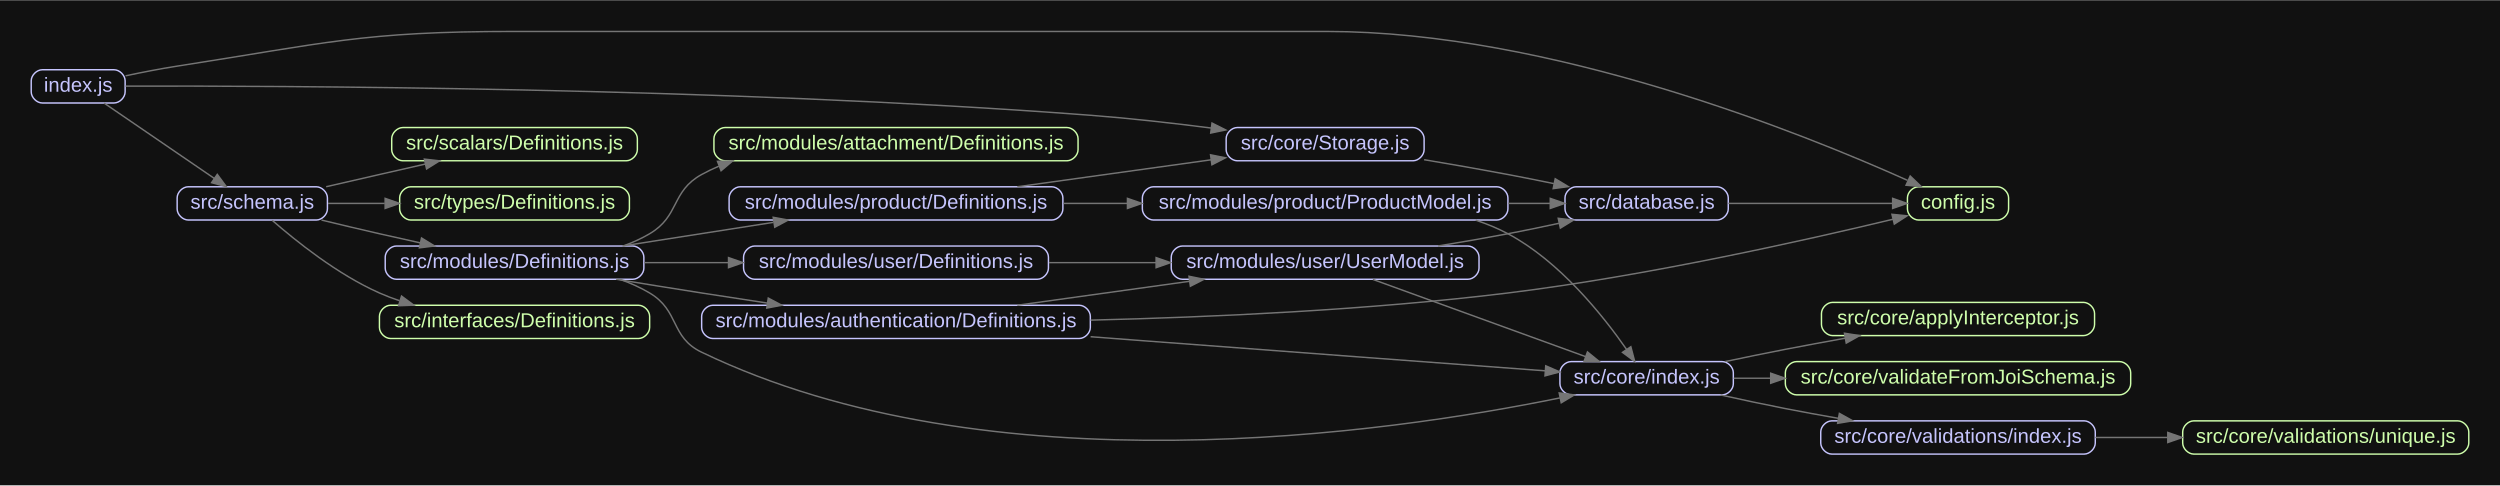
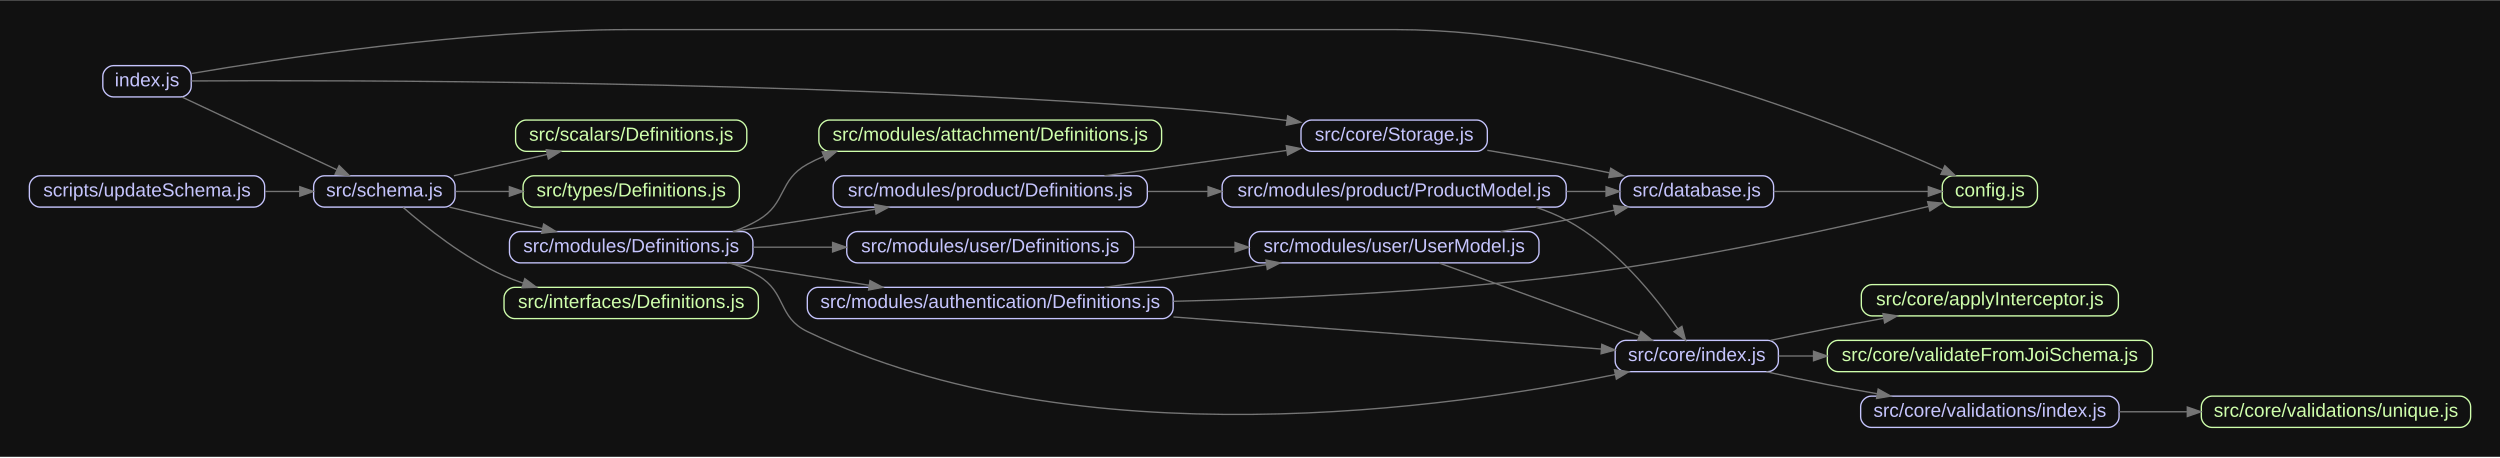
- <svg xmlns="http://www.w3.org/2000/svg" width="1730pt" height="336pt" viewBox="0.00 0.00 1730.20 335.70">
+ <svg xmlns="http://www.w3.org/2000/svg" width="1838pt" height="336pt" viewBox="0.00 0.00 1838.20 335.70">
  <g id="graph0" class="graph" transform="scale(1 1) rotate(0) translate(21.6 314.1)">
-     <polygon fill="#111111" stroke="none" points="-21.6,21.6 -21.6,-314.1 1708.6,-314.1 1708.6,21.6 -21.6,21.6" />
+     <polygon fill="#111111" stroke="none" points="-21.6,21.6 -21.6,-314.1 1816.6,-314.1 1816.6,21.6 -21.6,21.6" />
    <g id="node1" class="node">
-       <path fill="none" stroke="#cfffac" d="M1360.83,-185C1360.83,-185 1306.17,-185 1306.17,-185 1302.33,-185 1298.5,-181.167 1298.5,-177.333 1298.5,-177.333 1298.5,-169.667 1298.5,-169.667 1298.5,-165.833 1302.33,-162 1306.17,-162 1306.17,-162 1360.83,-162 1360.83,-162 1364.67,-162 1368.5,-165.833 1368.5,-169.667 1368.5,-169.667 1368.5,-177.333 1368.5,-177.333 1368.5,-181.167 1364.67,-185 1360.83,-185" />
-       <text text-anchor="middle" x="1333.5" y="-169.8" font-family="Arial" font-size="14.00" fill="#cfffac">config.js</text>
+       <path fill="none" stroke="#cfffac" d="M1468.83,-185C1468.83,-185 1414.17,-185 1414.17,-185 1410.33,-185 1406.5,-181.167 1406.5,-177.333 1406.5,-177.333 1406.5,-169.667 1406.5,-169.667 1406.5,-165.833 1410.33,-162 1414.17,-162 1414.17,-162 1468.83,-162 1468.83,-162 1472.67,-162 1476.5,-165.833 1476.5,-169.667 1476.5,-169.667 1476.5,-177.333 1476.5,-177.333 1476.5,-181.167 1472.67,-185 1468.83,-185" />
+       <text text-anchor="middle" x="1441.5" y="-169.8" font-family="Arial" font-size="14.00" fill="#cfffac">config.js</text>
    </g>
    <g id="node2" class="node">
-       <path fill="none" stroke="#c6c5fe" d="M57.333,-266C57.333,-266 7.667,-266 7.667,-266 3.833,-266 0,-262.167 0,-258.333 0,-258.333 0,-250.667 0,-250.667 0,-246.833 3.833,-243 7.667,-243 7.667,-243 57.333,-243 57.333,-243 61.167,-243 65,-246.833 65,-250.667 65,-250.667 65,-258.333 65,-258.333 65,-262.167 61.167,-266 57.333,-266" />
-       <text text-anchor="middle" x="32.5" y="-250.8" font-family="Arial" font-size="14.00" fill="#c6c5fe">index.js</text>
+       <path fill="none" stroke="#c6c5fe" d="M111.333,-266C111.333,-266 61.667,-266 61.667,-266 57.833,-266 54,-262.167 54,-258.333 54,-258.333 54,-250.667 54,-250.667 54,-246.833 57.833,-243 61.667,-243 61.667,-243 111.333,-243 111.333,-243 115.167,-243 119,-246.833 119,-250.667 119,-250.667 119,-258.333 119,-258.333 119,-262.167 115.167,-266 111.333,-266" />
+       <text text-anchor="middle" x="86.5" y="-250.8" font-family="Arial" font-size="14.00" fill="#c6c5fe">index.js</text>
    </g>
    <g id="edge1" class="edge">
-       <path fill="none" stroke="#757575" d="M65.312,-261.792C76.544,-264.182 89.291,-266.686 101,-268.5 203.658,-284.402 229.618,-292.5 333.5,-292.5 333.5,-292.5 333.5,-292.5 896.5,-292.5 1051.25,-292.5 1226.34,-221.871 1298.58,-189.438" />
-       <polygon fill="#757575" stroke="#757575" points="1300.42,-192.447 1308.07,-185.127 1297.52,-186.073 1300.42,-192.447" />
+       <path fill="none" stroke="#757575" d="M119.11,-260.189C180.851,-270.79 321.895,-292.5 441.5,-292.5 441.5,-292.5 441.5,-292.5 1004.5,-292.5 1159.25,-292.5 1334.34,-221.871 1406.58,-189.438" />
+       <polygon fill="#757575" stroke="#757575" points="1408.42,-192.447 1416.07,-185.127 1405.52,-186.073 1408.42,-192.447" />
    </g>
    <g id="node3" class="node">
-       <path fill="none" stroke="#c6c5fe" d="M956.333,-226C956.333,-226 834.667,-226 834.667,-226 830.833,-226 827,-222.167 827,-218.333 827,-218.333 827,-210.667 827,-210.667 827,-206.833 830.833,-203 834.667,-203 834.667,-203 956.333,-203 956.333,-203 960.167,-203 964,-206.833 964,-210.667 964,-210.667 964,-218.333 964,-218.333 964,-222.167 960.167,-226 956.333,-226" />
-       <text text-anchor="middle" x="895.5" y="-210.8" font-family="Arial" font-size="14.00" fill="#c6c5fe">src/core/Storage.js</text>
+       <path fill="none" stroke="#c6c5fe" d="M1064.33,-226C1064.33,-226 942.667,-226 942.667,-226 938.833,-226 935,-222.167 935,-218.333 935,-218.333 935,-210.667 935,-210.667 935,-206.833 938.833,-203 942.667,-203 942.667,-203 1064.33,-203 1064.33,-203 1068.17,-203 1072,-206.833 1072,-210.667 1072,-210.667 1072,-218.333 1072,-218.333 1072,-222.167 1068.17,-226 1064.33,-226" />
+       <text text-anchor="middle" x="1003.5" y="-210.8" font-family="Arial" font-size="14.00" fill="#c6c5fe">src/core/Storage.js</text>
    </g>
    <g id="edge2" class="edge">
-       <path fill="none" stroke="#757575" d="M65.278,-254.66C164.274,-254.931 475.879,-254.053 733,-234.5 760.353,-232.42 790.189,-229.041 816.69,-225.647" />
-       <polygon fill="#757575" stroke="#757575" points="817.207,-229.109 826.672,-224.348 816.304,-222.168 817.207,-229.109" />
+       <path fill="none" stroke="#757575" d="M119.14,-254.753C222.828,-255.35 561.74,-255.449 841,-234.5 868.355,-232.448 898.192,-229.075 924.693,-225.679" />
+       <polygon fill="#757575" stroke="#757575" points="925.21,-229.142 934.674,-224.379 924.306,-222.2 925.21,-229.142" />
    </g>
    <g id="node4" class="node">
-       <path fill="none" stroke="#c6c5fe" d="M197.333,-185C197.333,-185 108.667,-185 108.667,-185 104.833,-185 101,-181.167 101,-177.333 101,-177.333 101,-169.667 101,-169.667 101,-165.833 104.833,-162 108.667,-162 108.667,-162 197.333,-162 197.333,-162 201.167,-162 205,-165.833 205,-169.667 205,-169.667 205,-177.333 205,-177.333 205,-181.167 201.167,-185 197.333,-185" />
-       <text text-anchor="middle" x="153" y="-169.8" font-family="Arial" font-size="14.00" fill="#c6c5fe">src/schema.js</text>
+       <path fill="none" stroke="#c6c5fe" d="M305.333,-185C305.333,-185 216.667,-185 216.667,-185 212.833,-185 209,-181.167 209,-177.333 209,-177.333 209,-169.667 209,-169.667 209,-165.833 212.833,-162 216.667,-162 216.667,-162 305.333,-162 305.333,-162 309.167,-162 313,-165.833 313,-169.667 313,-169.667 313,-177.333 313,-177.333 313,-181.167 309.167,-185 305.333,-185" />
+       <text text-anchor="middle" x="261" y="-169.8" font-family="Arial" font-size="14.00" fill="#c6c5fe">src/schema.js</text>
    </g>
    <g id="edge3" class="edge">
-       <path fill="none" stroke="#757575" d="M50.478,-242.895C70.453,-229.241 103.803,-206.445 126.797,-190.727" />
-       <polygon fill="#757575" stroke="#757575" points="128.773,-193.616 135.053,-185.084 124.823,-187.837 128.773,-193.616" />
+       <path fill="none" stroke="#757575" d="M112.215,-242.895C142.061,-228.88 192.42,-205.233 225.934,-189.496" />
+       <polygon fill="#757575" stroke="#757575" points="227.767,-192.502 235.331,-185.084 224.791,-186.166 227.767,-192.502" />
+     </g>
+     <g id="node6" class="node">
+       <path fill="none" stroke="#c6c5fe" d="M1274.83,-185C1274.83,-185 1177.17,-185 1177.17,-185 1173.33,-185 1169.5,-181.167 1169.5,-177.333 1169.5,-177.333 1169.5,-169.667 1169.5,-169.667 1169.5,-165.833 1173.33,-162 1177.17,-162 1177.17,-162 1274.83,-162 1274.83,-162 1278.67,-162 1282.5,-165.833 1282.5,-169.667 1282.5,-169.667 1282.5,-177.333 1282.5,-177.333 1282.5,-181.167 1278.67,-185 1274.83,-185" />
+       <text text-anchor="middle" x="1226" y="-169.8" font-family="Arial" font-size="14.00" fill="#c6c5fe">src/database.js</text>
+     </g>
+     <g id="edge5" class="edge">
+       <path fill="none" stroke="#757575" d="M1072,-203.736C1090.81,-200.593 1111.22,-197.046 1130,-193.5 1140.29,-191.556 1151.18,-189.378 1161.78,-187.193" />
+       <polygon fill="#757575" stroke="#757575" points="1162.74,-190.568 1171.82,-185.104 1161.32,-183.715 1162.74,-190.568" />
+     </g>
+     <g id="node12" class="node">
+       <path fill="none" stroke="#cfffac" d="M528.333,-103C528.333,-103 356.667,-103 356.667,-103 352.833,-103 349,-99.167 349,-95.333 349,-95.333 349,-87.667 349,-87.667 349,-83.833 352.833,-80 356.667,-80 356.667,-80 528.333,-80 528.333,-80 532.167,-80 536,-83.833 536,-87.667 536,-87.667 536,-95.333 536,-95.333 536,-99.167 532.167,-103 528.333,-103" />
+       <text text-anchor="middle" x="442.5" y="-87.8" font-family="Arial" font-size="14.00" fill="#cfffac">src/interfaces/Definitions.js</text>
+     </g>
+     <g id="edge26" class="edge">
+       <path fill="none" stroke="#757575" d="M274.81,-161.773C290.918,-147.675 319.99,-124.318 349,-111.5 353.462,-109.529 358.132,-107.746 362.904,-106.134" />
+       <polygon fill="#757575" stroke="#757575" points="364.292,-109.368 372.804,-103.06 362.216,-102.682 364.292,-109.368" />
+     </g>
+     <g id="node13" class="node">
+       <path fill="none" stroke="#c6c5fe" d="M524.333,-144C524.333,-144 360.667,-144 360.667,-144 356.833,-144 353,-140.167 353,-136.333 353,-136.333 353,-128.667 353,-128.667 353,-124.833 356.833,-121 360.667,-121 360.667,-121 524.333,-121 524.333,-121 528.167,-121 532,-124.833 532,-128.667 532,-128.667 532,-136.333 532,-136.333 532,-140.167 528.167,-144 524.333,-144" />
+       <text text-anchor="middle" x="442.5" y="-128.8" font-family="Arial" font-size="14.00" fill="#c6c5fe">src/modules/Definitions.js</text>
+     </g>
+     <g id="edge27" class="edge">
+       <path fill="none" stroke="#757575" d="M308.909,-161.96C321.881,-158.828 335.974,-155.48 349,-152.5 358.153,-150.406 367.829,-148.25 377.339,-146.165" />
+       <polygon fill="#757575" stroke="#757575" points="378.135,-149.573 387.16,-144.022 376.643,-142.734 378.135,-149.573" />
+     </g>
+     <g id="node20" class="node">
+       <path fill="none" stroke="#cfffac" d="M519.833,-226C519.833,-226 365.167,-226 365.167,-226 361.333,-226 357.5,-222.167 357.5,-218.333 357.5,-218.333 357.5,-210.667 357.5,-210.667 357.5,-206.833 361.333,-203 365.167,-203 365.167,-203 519.833,-203 519.833,-203 523.667,-203 527.5,-206.833 527.5,-210.667 527.5,-210.667 527.5,-218.333 527.5,-218.333 527.5,-222.167 523.667,-226 519.833,-226" />
+       <text text-anchor="middle" x="442.5" y="-210.8" font-family="Arial" font-size="14.00" fill="#cfffac">src/scalars/Definitions.js</text>
+     </g>
+     <g id="edge28" class="edge">
+       <path fill="none" stroke="#757575" d="M312.141,-185.051C324.21,-187.825 337.064,-190.773 349,-193.5 359.219,-195.835 370.076,-198.307 380.621,-200.703" />
+       <polygon fill="#757575" stroke="#757575" points="380.077,-204.169 390.604,-202.971 381.628,-197.343 380.077,-204.169" />
+     </g>
+     <g id="node21" class="node">
+       <path fill="none" stroke="#cfffac" d="M514.333,-185C514.333,-185 370.667,-185 370.667,-185 366.833,-185 363,-181.167 363,-177.333 363,-177.333 363,-169.667 363,-169.667 363,-165.833 366.833,-162 370.667,-162 370.667,-162 514.333,-162 514.333,-162 518.167,-162 522,-165.833 522,-169.667 522,-169.667 522,-177.333 522,-177.333 522,-181.167 518.167,-185 514.333,-185" />
+       <text text-anchor="middle" x="442.5" y="-169.8" font-family="Arial" font-size="14.00" fill="#cfffac">src/types/Definitions.js</text>
+     </g>
+     <g id="edge29" class="edge">
+       <path fill="none" stroke="#757575" d="M313.437,-173.5C325.738,-173.5 339.221,-173.5 352.675,-173.5" />
+       <polygon fill="#757575" stroke="#757575" points="352.939,-177 362.939,-173.5 352.939,-170 352.939,-177" />
    </g>
    <g id="node5" class="node">
-       <path fill="none" stroke="#c6c5fe" d="M1166.83,-185C1166.83,-185 1069.17,-185 1069.17,-185 1065.33,-185 1061.5,-181.167 1061.5,-177.333 1061.5,-177.333 1061.5,-169.667 1061.5,-169.667 1061.5,-165.833 1065.33,-162 1069.17,-162 1069.17,-162 1166.83,-162 1166.83,-162 1170.67,-162 1174.5,-165.833 1174.5,-169.667 1174.5,-169.667 1174.5,-177.333 1174.5,-177.333 1174.5,-181.167 1170.67,-185 1166.83,-185" />
-       <text text-anchor="middle" x="1118" y="-169.8" font-family="Arial" font-size="14.00" fill="#c6c5fe">src/database.js</text>
+       <path fill="none" stroke="#c6c5fe" d="M165.333,-185C165.333,-185 7.667,-185 7.667,-185 3.833,-185 0,-181.167 0,-177.333 0,-177.333 0,-169.667 0,-169.667 0,-165.833 3.833,-162 7.667,-162 7.667,-162 165.333,-162 165.333,-162 169.167,-162 173,-165.833 173,-169.667 173,-169.667 173,-177.333 173,-177.333 173,-181.167 169.167,-185 165.333,-185" />
+       <text text-anchor="middle" x="86.5" y="-169.8" font-family="Arial" font-size="14.00" fill="#c6c5fe">scripts/updateSchema.js</text>
    </g>
    <g id="edge4" class="edge">
-       <path fill="none" stroke="#757575" d="M964.003,-203.736C982.807,-200.593 1003.22,-197.046 1022,-193.5 1032.29,-191.556 1043.18,-189.378 1053.78,-187.193" />
-       <polygon fill="#757575" stroke="#757575" points="1054.74,-190.568 1063.82,-185.104 1053.32,-183.715 1054.74,-190.568" />
+       <path fill="none" stroke="#757575" d="M173.245,-173.5C181.806,-173.5 190.374,-173.5 198.611,-173.5" />
+       <polygon fill="#757575" stroke="#757575" points="198.843,-177 208.843,-173.5 198.842,-170 198.843,-177" />
+     </g>
+     <g id="edge10" class="edge">
+       <path fill="none" stroke="#757575" d="M1282.54,-173.5C1317.88,-173.5 1363.03,-173.5 1396.01,-173.5" />
+       <polygon fill="#757575" stroke="#757575" points="1396.26,-177 1406.26,-173.5 1396.26,-170 1396.26,-177" />
+     </g>
+     <g id="node7" class="node">
+       <path fill="none" stroke="#cfffac" d="M1528.33,-105C1528.33,-105 1354.67,-105 1354.67,-105 1350.83,-105 1347,-101.167 1347,-97.333 1347,-97.333 1347,-89.667 1347,-89.667 1347,-85.833 1350.83,-82 1354.67,-82 1354.67,-82 1528.33,-82 1528.33,-82 1532.17,-82 1536,-85.833 1536,-89.667 1536,-89.667 1536,-97.333 1536,-97.333 1536,-101.167 1532.17,-105 1528.33,-105" />
+       <text text-anchor="middle" x="1441.5" y="-89.8" font-family="Arial" font-size="14.00" fill="#cfffac">src/core/applyInterceptor.js</text>
+     </g>
+     <g id="node8" class="node">
+       <path fill="none" stroke="#c6c5fe" d="M1278.33,-64C1278.33,-64 1173.67,-64 1173.67,-64 1169.83,-64 1166,-60.167 1166,-56.333 1166,-56.333 1166,-48.667 1166,-48.667 1166,-44.833 1169.83,-41 1173.67,-41 1173.67,-41 1278.33,-41 1278.33,-41 1282.17,-41 1286,-44.833 1286,-48.667 1286,-48.667 1286,-56.333 1286,-56.333 1286,-60.167 1282.17,-64 1278.33,-64" />
+       <text text-anchor="middle" x="1226" y="-48.8" font-family="Arial" font-size="14.00" fill="#c6c5fe">src/core/index.js</text>
+     </g>
+     <g id="edge6" class="edge">
+       <path fill="none" stroke="#757575" d="M1280.2,-64.014C1293.81,-66.873 1308.43,-69.87 1322,-72.5 1335.37,-75.091 1349.61,-77.724 1363.42,-80.21" />
+       <polygon fill="#757575" stroke="#757575" points="1362.91,-83.675 1373.37,-81.991 1364.15,-76.785 1362.91,-83.675" />
+     </g>
+     <g id="node9" class="node">
+       <path fill="none" stroke="#cfffac" d="M1553.33,-64C1553.33,-64 1329.67,-64 1329.67,-64 1325.83,-64 1322,-60.167 1322,-56.333 1322,-56.333 1322,-48.667 1322,-48.667 1322,-44.833 1325.83,-41 1329.67,-41 1329.67,-41 1553.33,-41 1553.33,-41 1557.17,-41 1561,-44.833 1561,-48.667 1561,-48.667 1561,-56.333 1561,-56.333 1561,-60.167 1557.17,-64 1553.33,-64" />
+       <text text-anchor="middle" x="1441.5" y="-48.8" font-family="Arial" font-size="14.00" fill="#cfffac">src/core/validateFromJoiSchema.js</text>
+     </g>
+     <g id="edge7" class="edge">
+       <path fill="none" stroke="#757575" d="M1286.19,-52.5C1294.35,-52.5 1302.97,-52.5 1311.81,-52.5" />
+       <polygon fill="#757575" stroke="#757575" points="1311.86,-56 1321.86,-52.5 1311.86,-49 1311.86,-56" />
+     </g>
+     <g id="node10" class="node">
+       <path fill="none" stroke="#c6c5fe" d="M1528.83,-23C1528.83,-23 1354.17,-23 1354.17,-23 1350.33,-23 1346.5,-19.167 1346.5,-15.333 1346.5,-15.333 1346.5,-7.667 1346.5,-7.667 1346.5,-3.833 1350.33,-0 1354.17,-0 1354.17,-0 1528.83,-0 1528.83,-0 1532.67,-0 1536.5,-3.833 1536.5,-7.667 1536.5,-7.667 1536.5,-15.333 1536.5,-15.333 1536.5,-19.167 1532.67,-23 1528.83,-23" />
+       <text text-anchor="middle" x="1441.5" y="-7.8" font-family="Arial" font-size="14.00" fill="#c6c5fe">src/core/validations/index.js</text>
+     </g>
+     <g id="edge8" class="edge">
+       <path fill="none" stroke="#757575" d="M1277.19,-40.91C1291.62,-37.712 1307.41,-34.342 1322,-31.5 1333.76,-29.209 1346.21,-26.94 1358.44,-24.798" />
+       <polygon fill="#757575" stroke="#757575" points="1359.39,-28.186 1368.64,-23.031 1358.19,-21.288 1359.39,-28.186" />
    </g>
    <g id="node11" class="node">
-       <path fill="none" stroke="#cfffac" d="M420.333,-103C420.333,-103 248.667,-103 248.667,-103 244.833,-103 241,-99.167 241,-95.333 241,-95.333 241,-87.667 241,-87.667 241,-83.833 244.833,-80 248.667,-80 248.667,-80 420.333,-80 420.333,-80 424.167,-80 428,-83.833 428,-87.667 428,-87.667 428,-95.333 428,-95.333 428,-99.167 424.167,-103 420.333,-103" />
-       <text text-anchor="middle" x="334.5" y="-87.8" font-family="Arial" font-size="14.00" fill="#cfffac">src/interfaces/Definitions.js</text>
+       <path fill="none" stroke="#cfffac" d="M1787.33,-23C1787.33,-23 1604.67,-23 1604.67,-23 1600.83,-23 1597,-19.167 1597,-15.333 1597,-15.333 1597,-7.667 1597,-7.667 1597,-3.833 1600.83,-0 1604.67,-0 1604.67,-0 1787.33,-0 1787.33,-0 1791.17,-0 1795,-3.833 1795,-7.667 1795,-7.667 1795,-15.333 1795,-15.333 1795,-19.167 1791.17,-23 1787.33,-23" />
+       <text text-anchor="middle" x="1696" y="-7.8" font-family="Arial" font-size="14.00" fill="#cfffac">src/core/validations/unique.js</text>
+     </g>
+     <g id="edge9" class="edge">
+       <path fill="none" stroke="#757575" d="M1536.52,-11.5C1552.78,-11.5 1569.8,-11.5 1586.4,-11.5" />
+       <polygon fill="#757575" stroke="#757575" points="1586.68,-15 1596.68,-11.5 1586.68,-8 1586.68,-15" />
+     </g>
+     <g id="edge11" class="edge">
+       <path fill="none" stroke="#757575" d="M515.451,-120.941C522.644,-118.395 529.632,-115.289 536,-111.5 556.84,-99.1 550.144,-81.005 572,-70.5 771.636,25.457 1046.74,-14.524 1165.96,-38.875" />
+       <polygon fill="#757575" stroke="#757575" points="1165.47,-42.35 1175.98,-40.961 1166.9,-35.497 1165.47,-42.35" />
+     </g>
+     <g id="node14" class="node">
+       <path fill="none" stroke="#cfffac" d="M824.833,-226C824.833,-226 588.167,-226 588.167,-226 584.333,-226 580.5,-222.167 580.5,-218.333 580.5,-218.333 580.5,-210.667 580.5,-210.667 580.5,-206.833 584.333,-203 588.167,-203 588.167,-203 824.833,-203 824.833,-203 828.667,-203 832.5,-206.833 832.5,-210.667 832.5,-210.667 832.5,-218.333 832.5,-218.333 832.5,-222.167 828.667,-226 824.833,-226" />
+       <text text-anchor="middle" x="706.5" y="-210.8" font-family="Arial" font-size="14.00" fill="#cfffac">src/modules/attachment/Definitions.js</text>
+     </g>
+     <g id="edge12" class="edge">
+       <path fill="none" stroke="#757575" d="M517.832,-144.073C524.182,-146.39 530.335,-149.169 536,-152.5 556.903,-164.792 550.755,-181.807 572,-193.5 575.815,-195.6 579.779,-197.506 583.85,-199.235" />
+       <polygon fill="#757575" stroke="#757575" points="582.934,-202.632 593.524,-202.955 585.447,-196.099 582.934,-202.632" />
+     </g>
+     <g id="node15" class="node">
+       <path fill="none" stroke="#c6c5fe" d="M833.333,-103C833.333,-103 579.667,-103 579.667,-103 575.833,-103 572,-99.167 572,-95.333 572,-95.333 572,-87.667 572,-87.667 572,-83.833 575.833,-80 579.667,-80 579.667,-80 833.333,-80 833.333,-80 837.167,-80 841,-83.833 841,-87.667 841,-87.667 841,-95.333 841,-95.333 841,-99.167 837.167,-103 833.333,-103" />
+       <text text-anchor="middle" x="706.5" y="-87.8" font-family="Arial" font-size="14.00" fill="#c6c5fe">src/modules/authentication/Definitions.js</text>
+     </g>
+     <g id="edge13" class="edge">
+       <path fill="none" stroke="#757575" d="M512.83,-120.997C531.99,-117.865 552.794,-114.508 572,-111.5 586.72,-109.195 602.362,-106.801 617.56,-104.505" />
+       <polygon fill="#757575" stroke="#757575" points="618.102,-107.963 627.469,-103.012 617.059,-101.041 618.102,-107.963" />
+     </g>
+     <g id="node16" class="node">
+       <path fill="none" stroke="#c6c5fe" d="M814.333,-185C814.333,-185 598.667,-185 598.667,-185 594.833,-185 591,-181.167 591,-177.333 591,-177.333 591,-169.667 591,-169.667 591,-165.833 594.833,-162 598.667,-162 598.667,-162 814.333,-162 814.333,-162 818.167,-162 822,-165.833 822,-169.667 822,-169.667 822,-177.333 822,-177.333 822,-181.167 818.167,-185 814.333,-185" />
+       <text text-anchor="middle" x="706.5" y="-169.8" font-family="Arial" font-size="14.00" fill="#c6c5fe">src/modules/product/Definitions.js</text>
+     </g>
+     <g id="edge14" class="edge">
+       <path fill="none" stroke="#757575" d="M517.179,-144.03C549.687,-149.117 588.061,-155.122 621.659,-160.38" />
+       <polygon fill="#757575" stroke="#757575" points="621.5,-163.897 631.921,-161.986 622.582,-156.982 621.5,-163.897" />
+     </g>
+     <g id="node17" class="node">
+       <path fill="none" stroke="#c6c5fe" d="M804.333,-144C804.333,-144 608.667,-144 608.667,-144 604.833,-144 601,-140.167 601,-136.333 601,-136.333 601,-128.667 601,-128.667 601,-124.833 604.833,-121 608.667,-121 608.667,-121 804.333,-121 804.333,-121 808.167,-121 812,-124.833 812,-128.667 812,-128.667 812,-136.333 812,-136.333 812,-140.167 808.167,-144 804.333,-144" />
+       <text text-anchor="middle" x="706.5" y="-128.8" font-family="Arial" font-size="14.00" fill="#c6c5fe">src/modules/user/Definitions.js</text>
+     </g>
+     <g id="edge15" class="edge">
+       <path fill="none" stroke="#757575" d="M532.201,-132.5C550.911,-132.5 570.91,-132.5 590.431,-132.5" />
+       <polygon fill="#757575" stroke="#757575" points="590.586,-136 600.586,-132.5 590.586,-129 590.586,-136" />
+     </g>
+     <g id="edge16" class="edge">
+       <path fill="none" stroke="#757575" d="M841.134,-92.715C924.468,-94.737 1033.79,-99.685 1130,-111.5 1225.93,-123.281 1336.56,-148.126 1396.44,-162.533" />
+       <polygon fill="#757575" stroke="#757575" points="1395.77,-165.971 1406.31,-164.924 1397.42,-159.168 1395.77,-165.971" />
+     </g>
+     <g id="edge17" class="edge">
+       <path fill="none" stroke="#757575" d="M841.197,-81.221C853.303,-80.298 865.375,-79.38 877,-78.5 973.735,-71.177 1085.61,-62.843 1155.83,-57.627" />
+       <polygon fill="#757575" stroke="#757575" points="1156.17,-61.112 1165.89,-56.881 1155.65,-54.131 1156.17,-61.112" />
+     </g>
+     <g id="node18" class="node">
+       <path fill="none" stroke="#c6c5fe" d="M1102.33,-144C1102.33,-144 904.667,-144 904.667,-144 900.833,-144 897,-140.167 897,-136.333 897,-136.333 897,-128.667 897,-128.667 897,-124.833 900.833,-121 904.667,-121 904.667,-121 1102.33,-121 1102.33,-121 1106.17,-121 1110,-124.833 1110,-128.667 1110,-128.667 1110,-136.333 1110,-136.333 1110,-140.167 1106.17,-144 1102.33,-144" />
+       <text text-anchor="middle" x="1003.5" y="-128.8" font-family="Arial" font-size="14.00" fill="#c6c5fe">src/modules/user/UserModel.js</text>
+     </g>
+     <g id="edge18" class="edge">
+       <path fill="none" stroke="#757575" d="M790.459,-103.03C827.535,-108.183 871.387,-114.278 909.564,-119.583" />
+       <polygon fill="#757575" stroke="#757575" points="909.266,-123.076 919.653,-120.986 910.23,-116.142 909.266,-123.076" />
+     </g>
+     <g id="edge19" class="edge">
+       <path fill="none" stroke="#757575" d="M790.459,-185.03C832.494,-190.872 883.241,-197.925 924.55,-203.666" />
+       <polygon fill="#757575" stroke="#757575" points="924.178,-207.148 934.565,-205.058 925.142,-200.215 924.178,-207.148" />
+     </g>
+     <g id="node19" class="node">
+       <path fill="none" stroke="#c6c5fe" d="M1122.33,-185C1122.33,-185 884.667,-185 884.667,-185 880.833,-185 877,-181.167 877,-177.333 877,-177.333 877,-169.667 877,-169.667 877,-165.833 880.833,-162 884.667,-162 884.667,-162 1122.33,-162 1122.33,-162 1126.17,-162 1130,-165.833 1130,-169.667 1130,-169.667 1130,-177.333 1130,-177.333 1130,-181.167 1126.17,-185 1122.33,-185" />
+       <text text-anchor="middle" x="1003.5" y="-169.8" font-family="Arial" font-size="14.00" fill="#c6c5fe">src/modules/product/ProductModel.js</text>
+     </g>
+     <g id="edge20" class="edge">
+       <path fill="none" stroke="#757575" d="M822.399,-173.5C836.858,-173.5 851.757,-173.5 866.502,-173.5" />
+       <polygon fill="#757575" stroke="#757575" points="866.678,-177 876.678,-173.5 866.678,-170 866.678,-177" />
+     </g>
+     <g id="edge23" class="edge">
+       <path fill="none" stroke="#757575" d="M812.337,-132.5C836.353,-132.5 862.021,-132.5 886.477,-132.5" />
+       <polygon fill="#757575" stroke="#757575" points="886.509,-136 896.509,-132.5 886.509,-129 886.509,-136" />
    </g>
    <g id="edge25" class="edge">
-       <path fill="none" stroke="#757575" d="M166.81,-161.773C182.918,-147.675 211.99,-124.318 241,-111.5 245.462,-109.529 250.132,-107.746 254.904,-106.134" />
-       <polygon fill="#757575" stroke="#757575" points="256.292,-109.368 264.804,-103.06 254.216,-102.682 256.292,-109.368" />
-     </g>
-     <g id="node12" class="node">
-       <path fill="none" stroke="#c6c5fe" d="M416.333,-144C416.333,-144 252.667,-144 252.667,-144 248.833,-144 245,-140.167 245,-136.333 245,-136.333 245,-128.667 245,-128.667 245,-124.833 248.833,-121 252.667,-121 252.667,-121 416.333,-121 416.333,-121 420.167,-121 424,-124.833 424,-128.667 424,-128.667 424,-136.333 424,-136.333 424,-140.167 420.167,-144 416.333,-144" />
-       <text text-anchor="middle" x="334.5" y="-128.8" font-family="Arial" font-size="14.00" fill="#c6c5fe">src/modules/Definitions.js</text>
-     </g>
-     <g id="edge26" class="edge">
-       <path fill="none" stroke="#757575" d="M200.909,-161.96C213.881,-158.828 227.974,-155.48 241,-152.5 250.153,-150.406 259.829,-148.25 269.339,-146.165" />
-       <polygon fill="#757575" stroke="#757575" points="270.135,-149.573 279.16,-144.022 268.643,-142.734 270.135,-149.573" />
-     </g>
-     <g id="node19" class="node">
-       <path fill="none" stroke="#cfffac" d="M411.833,-226C411.833,-226 257.167,-226 257.167,-226 253.333,-226 249.5,-222.167 249.5,-218.333 249.5,-218.333 249.5,-210.667 249.5,-210.667 249.5,-206.833 253.333,-203 257.167,-203 257.167,-203 411.833,-203 411.833,-203 415.667,-203 419.5,-206.833 419.5,-210.667 419.5,-210.667 419.5,-218.333 419.5,-218.333 419.5,-222.167 415.667,-226 411.833,-226" />
-       <text text-anchor="middle" x="334.5" y="-210.8" font-family="Arial" font-size="14.00" fill="#cfffac">src/scalars/Definitions.js</text>
-     </g>
-     <g id="edge27" class="edge">
-       <path fill="none" stroke="#757575" d="M204.141,-185.051C216.21,-187.825 229.064,-190.773 241,-193.5 251.219,-195.835 262.076,-198.307 272.621,-200.703" />
-       <polygon fill="#757575" stroke="#757575" points="272.077,-204.169 282.604,-202.971 273.628,-197.343 272.077,-204.169" />
-     </g>
-     <g id="node20" class="node">
-       <path fill="none" stroke="#cfffac" d="M406.333,-185C406.333,-185 262.667,-185 262.667,-185 258.833,-185 255,-181.167 255,-177.333 255,-177.333 255,-169.667 255,-169.667 255,-165.833 258.833,-162 262.667,-162 262.667,-162 406.333,-162 406.333,-162 410.167,-162 414,-165.833 414,-169.667 414,-169.667 414,-177.333 414,-177.333 414,-181.167 410.167,-185 406.333,-185" />
-       <text text-anchor="middle" x="334.5" y="-169.8" font-family="Arial" font-size="14.00" fill="#cfffac">src/types/Definitions.js</text>
-     </g>
-     <g id="edge28" class="edge">
-       <path fill="none" stroke="#757575" d="M205.437,-173.5C217.738,-173.5 231.221,-173.5 244.675,-173.5" />
-       <polygon fill="#757575" stroke="#757575" points="244.939,-177 254.939,-173.5 244.939,-170 244.939,-177" />
-     </g>
-     <g id="edge9" class="edge">
-       <path fill="none" stroke="#757575" d="M1174.54,-173.5C1209.88,-173.5 1255.03,-173.5 1288.01,-173.5" />
-       <polygon fill="#757575" stroke="#757575" points="1288.26,-177 1298.26,-173.5 1288.26,-170 1288.26,-177" />
-     </g>
-     <g id="node6" class="node">
-       <path fill="none" stroke="#cfffac" d="M1420.33,-105C1420.33,-105 1246.67,-105 1246.67,-105 1242.83,-105 1239,-101.167 1239,-97.333 1239,-97.333 1239,-89.667 1239,-89.667 1239,-85.833 1242.83,-82 1246.67,-82 1246.67,-82 1420.33,-82 1420.33,-82 1424.17,-82 1428,-85.833 1428,-89.667 1428,-89.667 1428,-97.333 1428,-97.333 1428,-101.167 1424.17,-105 1420.33,-105" />
-       <text text-anchor="middle" x="1333.5" y="-89.8" font-family="Arial" font-size="14.00" fill="#cfffac">src/core/applyInterceptor.js</text>
-     </g>
-     <g id="node7" class="node">
-       <path fill="none" stroke="#c6c5fe" d="M1170.33,-64C1170.33,-64 1065.67,-64 1065.67,-64 1061.83,-64 1058,-60.167 1058,-56.333 1058,-56.333 1058,-48.667 1058,-48.667 1058,-44.833 1061.83,-41 1065.67,-41 1065.67,-41 1170.33,-41 1170.33,-41 1174.17,-41 1178,-44.833 1178,-48.667 1178,-48.667 1178,-56.333 1178,-56.333 1178,-60.167 1174.17,-64 1170.33,-64" />
-       <text text-anchor="middle" x="1118" y="-48.8" font-family="Arial" font-size="14.00" fill="#c6c5fe">src/core/index.js</text>
-     </g>
-     <g id="edge5" class="edge">
-       <path fill="none" stroke="#757575" d="M1172.2,-64.014C1185.81,-66.873 1200.43,-69.87 1214,-72.5 1227.37,-75.091 1241.61,-77.724 1255.42,-80.21" />
-       <polygon fill="#757575" stroke="#757575" points="1254.91,-83.675 1265.37,-81.991 1256.15,-76.785 1254.91,-83.675" />
-     </g>
-     <g id="node8" class="node">
-       <path fill="none" stroke="#cfffac" d="M1445.33,-64C1445.33,-64 1221.67,-64 1221.67,-64 1217.83,-64 1214,-60.167 1214,-56.333 1214,-56.333 1214,-48.667 1214,-48.667 1214,-44.833 1217.83,-41 1221.67,-41 1221.67,-41 1445.33,-41 1445.33,-41 1449.17,-41 1453,-44.833 1453,-48.667 1453,-48.667 1453,-56.333 1453,-56.333 1453,-60.167 1449.17,-64 1445.33,-64" />
-       <text text-anchor="middle" x="1333.5" y="-48.8" font-family="Arial" font-size="14.00" fill="#cfffac">src/core/validateFromJoiSchema.js</text>
-     </g>
-     <g id="edge6" class="edge">
-       <path fill="none" stroke="#757575" d="M1178.19,-52.5C1186.35,-52.5 1194.97,-52.5 1203.81,-52.5" />
-       <polygon fill="#757575" stroke="#757575" points="1203.86,-56 1213.86,-52.5 1203.86,-49 1203.86,-56" />
-     </g>
-     <g id="node9" class="node">
-       <path fill="none" stroke="#c6c5fe" d="M1420.83,-23C1420.83,-23 1246.17,-23 1246.17,-23 1242.33,-23 1238.5,-19.167 1238.5,-15.333 1238.5,-15.333 1238.5,-7.667 1238.5,-7.667 1238.5,-3.833 1242.33,-0 1246.17,-0 1246.17,-0 1420.83,-0 1420.83,-0 1424.67,-0 1428.5,-3.833 1428.5,-7.667 1428.5,-7.667 1428.5,-15.333 1428.5,-15.333 1428.5,-19.167 1424.67,-23 1420.83,-23" />
-       <text text-anchor="middle" x="1333.5" y="-7.8" font-family="Arial" font-size="14.00" fill="#c6c5fe">src/core/validations/index.js</text>
-     </g>
-     <g id="edge7" class="edge">
-       <path fill="none" stroke="#757575" d="M1169.19,-40.91C1183.62,-37.712 1199.41,-34.342 1214,-31.5 1225.76,-29.209 1238.21,-26.94 1250.44,-24.798" />
-       <polygon fill="#757575" stroke="#757575" points="1251.39,-28.186 1260.64,-23.031 1250.19,-21.288 1251.39,-28.186" />
-     </g>
-     <g id="node10" class="node">
-       <path fill="none" stroke="#cfffac" d="M1679.33,-23C1679.33,-23 1496.67,-23 1496.67,-23 1492.83,-23 1489,-19.167 1489,-15.333 1489,-15.333 1489,-7.667 1489,-7.667 1489,-3.833 1492.83,-0 1496.67,-0 1496.67,-0 1679.33,-0 1679.33,-0 1683.17,-0 1687,-3.833 1687,-7.667 1687,-7.667 1687,-15.333 1687,-15.333 1687,-19.167 1683.17,-23 1679.33,-23" />
-       <text text-anchor="middle" x="1588" y="-7.8" font-family="Arial" font-size="14.00" fill="#cfffac">src/core/validations/unique.js</text>
-     </g>
-     <g id="edge8" class="edge">
-       <path fill="none" stroke="#757575" d="M1428.52,-11.5C1444.78,-11.5 1461.8,-11.5 1478.4,-11.5" />
-       <polygon fill="#757575" stroke="#757575" points="1478.68,-15 1488.68,-11.5 1478.68,-8 1478.68,-15" />
-     </g>
-     <g id="edge10" class="edge">
-       <path fill="none" stroke="#757575" d="M407.451,-120.941C414.644,-118.395 421.632,-115.289 428,-111.5 448.84,-99.1 442.144,-81.005 464,-70.5 663.636,25.457 938.736,-14.524 1057.96,-38.875" />
-       <polygon fill="#757575" stroke="#757575" points="1057.47,-42.35 1067.98,-40.961 1058.9,-35.497 1057.47,-42.35" />
-     </g>
-     <g id="node13" class="node">
-       <path fill="none" stroke="#cfffac" d="M716.833,-226C716.833,-226 480.167,-226 480.167,-226 476.333,-226 472.5,-222.167 472.5,-218.333 472.5,-218.333 472.5,-210.667 472.5,-210.667 472.5,-206.833 476.333,-203 480.167,-203 480.167,-203 716.833,-203 716.833,-203 720.667,-203 724.5,-206.833 724.5,-210.667 724.5,-210.667 724.5,-218.333 724.5,-218.333 724.5,-222.167 720.667,-226 716.833,-226" />
-       <text text-anchor="middle" x="598.5" y="-210.8" font-family="Arial" font-size="14.00" fill="#cfffac">src/modules/attachment/Definitions.js</text>
-     </g>
-     <g id="edge11" class="edge">
-       <path fill="none" stroke="#757575" d="M409.832,-144.073C416.182,-146.39 422.335,-149.169 428,-152.5 448.903,-164.792 442.755,-181.807 464,-193.5 467.815,-195.6 471.779,-197.506 475.85,-199.235" />
-       <polygon fill="#757575" stroke="#757575" points="474.934,-202.632 485.524,-202.955 477.447,-196.099 474.934,-202.632" />
-     </g>
-     <g id="node14" class="node">
-       <path fill="none" stroke="#c6c5fe" d="M725.333,-103C725.333,-103 471.667,-103 471.667,-103 467.833,-103 464,-99.167 464,-95.333 464,-95.333 464,-87.667 464,-87.667 464,-83.833 467.833,-80 471.667,-80 471.667,-80 725.333,-80 725.333,-80 729.167,-80 733,-83.833 733,-87.667 733,-87.667 733,-95.333 733,-95.333 733,-99.167 729.167,-103 725.333,-103" />
-       <text text-anchor="middle" x="598.5" y="-87.8" font-family="Arial" font-size="14.00" fill="#c6c5fe">src/modules/authentication/Definitions.js</text>
-     </g>
-     <g id="edge12" class="edge">
-       <path fill="none" stroke="#757575" d="M404.83,-120.997C423.99,-117.865 444.794,-114.508 464,-111.5 478.72,-109.195 494.362,-106.801 509.56,-104.505" />
-       <polygon fill="#757575" stroke="#757575" points="510.102,-107.963 519.469,-103.012 509.059,-101.041 510.102,-107.963" />
-     </g>
-     <g id="node15" class="node">
-       <path fill="none" stroke="#c6c5fe" d="M706.333,-185C706.333,-185 490.667,-185 490.667,-185 486.833,-185 483,-181.167 483,-177.333 483,-177.333 483,-169.667 483,-169.667 483,-165.833 486.833,-162 490.667,-162 490.667,-162 706.333,-162 706.333,-162 710.167,-162 714,-165.833 714,-169.667 714,-169.667 714,-177.333 714,-177.333 714,-181.167 710.167,-185 706.333,-185" />
-       <text text-anchor="middle" x="598.5" y="-169.8" font-family="Arial" font-size="14.00" fill="#c6c5fe">src/modules/product/Definitions.js</text>
-     </g>
-     <g id="edge13" class="edge">
-       <path fill="none" stroke="#757575" d="M409.179,-144.03C441.687,-149.117 480.061,-155.122 513.659,-160.38" />
-       <polygon fill="#757575" stroke="#757575" points="513.5,-163.897 523.921,-161.986 514.582,-156.982 513.5,-163.897" />
-     </g>
-     <g id="node16" class="node">
-       <path fill="none" stroke="#c6c5fe" d="M696.333,-144C696.333,-144 500.667,-144 500.667,-144 496.833,-144 493,-140.167 493,-136.333 493,-136.333 493,-128.667 493,-128.667 493,-124.833 496.833,-121 500.667,-121 500.667,-121 696.333,-121 696.333,-121 700.167,-121 704,-124.833 704,-128.667 704,-128.667 704,-136.333 704,-136.333 704,-140.167 700.167,-144 696.333,-144" />
-       <text text-anchor="middle" x="598.5" y="-128.8" font-family="Arial" font-size="14.00" fill="#c6c5fe">src/modules/user/Definitions.js</text>
-     </g>
-     <g id="edge14" class="edge">
-       <path fill="none" stroke="#757575" d="M424.201,-132.5C442.911,-132.5 462.91,-132.5 482.431,-132.5" />
-       <polygon fill="#757575" stroke="#757575" points="482.586,-136 492.586,-132.5 482.586,-129 482.586,-136" />
-     </g>
-     <g id="edge15" class="edge">
-       <path fill="none" stroke="#757575" d="M733.134,-92.715C816.468,-94.737 925.791,-99.685 1022,-111.5 1117.93,-123.281 1228.56,-148.126 1288.44,-162.533" />
-       <polygon fill="#757575" stroke="#757575" points="1287.77,-165.971 1298.31,-164.924 1289.42,-159.168 1287.77,-165.971" />
-     </g>
-     <g id="edge16" class="edge">
-       <path fill="none" stroke="#757575" d="M733.197,-81.221C745.303,-80.298 757.375,-79.38 769,-78.5 865.735,-71.177 977.607,-62.843 1047.83,-57.627" />
-       <polygon fill="#757575" stroke="#757575" points="1048.17,-61.112 1057.89,-56.881 1047.65,-54.131 1048.17,-61.112" />
-     </g>
-     <g id="node17" class="node">
-       <path fill="none" stroke="#c6c5fe" d="M994.333,-144C994.333,-144 796.667,-144 796.667,-144 792.833,-144 789,-140.167 789,-136.333 789,-136.333 789,-128.667 789,-128.667 789,-124.833 792.833,-121 796.667,-121 796.667,-121 994.333,-121 994.333,-121 998.167,-121 1002,-124.833 1002,-128.667 1002,-128.667 1002,-136.333 1002,-136.333 1002,-140.167 998.167,-144 994.333,-144" />
-       <text text-anchor="middle" x="895.5" y="-128.8" font-family="Arial" font-size="14.00" fill="#c6c5fe">src/modules/user/UserModel.js</text>
-     </g>
-     <g id="edge17" class="edge">
-       <path fill="none" stroke="#757575" d="M682.459,-103.03C719.535,-108.183 763.387,-114.278 801.564,-119.583" />
-       <polygon fill="#757575" stroke="#757575" points="801.266,-123.076 811.653,-120.986 802.23,-116.142 801.266,-123.076" />
-     </g>
-     <g id="edge18" class="edge">
-       <path fill="none" stroke="#757575" d="M682.459,-185.03C724.494,-190.872 775.241,-197.925 816.55,-203.666" />
-       <polygon fill="#757575" stroke="#757575" points="816.178,-207.148 826.565,-205.058 817.142,-200.215 816.178,-207.148" />
-     </g>
-     <g id="node18" class="node">
-       <path fill="none" stroke="#c6c5fe" d="M1014.33,-185C1014.33,-185 776.667,-185 776.667,-185 772.833,-185 769,-181.167 769,-177.333 769,-177.333 769,-169.667 769,-169.667 769,-165.833 772.833,-162 776.667,-162 776.667,-162 1014.33,-162 1014.33,-162 1018.17,-162 1022,-165.833 1022,-169.667 1022,-169.667 1022,-177.333 1022,-177.333 1022,-181.167 1018.17,-185 1014.33,-185" />
-       <text text-anchor="middle" x="895.5" y="-169.8" font-family="Arial" font-size="14.00" fill="#c6c5fe">src/modules/product/ProductModel.js</text>
-     </g>
-     <g id="edge19" class="edge">
-       <path fill="none" stroke="#757575" d="M714.399,-173.5C728.858,-173.5 743.757,-173.5 758.502,-173.5" />
-       <polygon fill="#757575" stroke="#757575" points="758.678,-177 768.678,-173.5 758.678,-170 758.678,-177" />
+       <path fill="none" stroke="#757575" d="M1081.62,-144.048C1097.64,-146.655 1114.39,-149.534 1130,-152.5 1141.42,-154.671 1153.57,-157.192 1165.23,-159.719" />
+       <polygon fill="#757575" stroke="#757575" points="1164.8,-163.208 1175.32,-161.933 1166.3,-156.371 1164.8,-163.208" />
+     </g>
+     <g id="edge24" class="edge">
+       <path fill="none" stroke="#757575" d="M1036.56,-120.867C1075.46,-106.756 1141.1,-82.939 1183.74,-67.471" />
+       <polygon fill="#757575" stroke="#757575" points="1185.05,-70.718 1193.26,-64.017 1182.66,-64.137 1185.05,-70.718" />
    </g>
    <g id="edge22" class="edge">
-       <path fill="none" stroke="#757575" d="M704.337,-132.5C728.353,-132.5 754.021,-132.5 778.477,-132.5" />
-       <polygon fill="#757575" stroke="#757575" points="778.509,-136 788.509,-132.5 778.509,-129 778.509,-136" />
-     </g>
-     <g id="edge24" class="edge">
-       <path fill="none" stroke="#757575" d="M973.616,-144.048C989.639,-146.655 1006.39,-149.534 1022,-152.5 1033.42,-154.671 1045.57,-157.192 1057.23,-159.719" />
-       <polygon fill="#757575" stroke="#757575" points="1056.8,-163.208 1067.32,-161.933 1058.3,-156.371 1056.8,-163.208" />
-     </g>
-     <g id="edge23" class="edge">
-       <path fill="none" stroke="#757575" d="M928.563,-120.867C967.458,-106.756 1033.1,-82.939 1075.74,-67.471" />
-       <polygon fill="#757575" stroke="#757575" points="1077.05,-70.718 1085.26,-64.017 1074.66,-64.137 1077.05,-70.718" />
+       <path fill="none" stroke="#757575" d="M1130.21,-173.5C1140.12,-173.5 1149.85,-173.5 1159.09,-173.5" />
+       <polygon fill="#757575" stroke="#757575" points="1159.3,-177 1169.3,-173.5 1159.3,-170 1159.3,-177" />
    </g>
    <g id="edge21" class="edge">
-       <path fill="none" stroke="#757575" d="M1022.21,-173.5C1032.12,-173.5 1041.85,-173.5 1051.09,-173.5" />
-       <polygon fill="#757575" stroke="#757575" points="1051.3,-177 1061.3,-173.5 1051.3,-170 1051.3,-177" />
-     </g>
-     <g id="edge20" class="edge">
-       <path fill="none" stroke="#757575" d="M999.693,-161.897C1007.45,-159.329 1014.98,-156.232 1022,-152.5 1057.84,-133.455 1087.87,-95.79 1104.07,-72.512" />
-       <polygon fill="#757575" stroke="#757575" points="1107.07,-74.325 1109.77,-64.08 1101.27,-70.404 1107.07,-74.325" />
+       <path fill="none" stroke="#757575" d="M1107.69,-161.897C1115.45,-159.329 1122.98,-156.232 1130,-152.5 1165.84,-133.455 1195.87,-95.79 1212.07,-72.512" />
+       <polygon fill="#757575" stroke="#757575" points="1215.07,-74.325 1217.77,-64.08 1209.27,-70.404 1215.07,-74.325" />
    </g>
  </g>
</svg>
